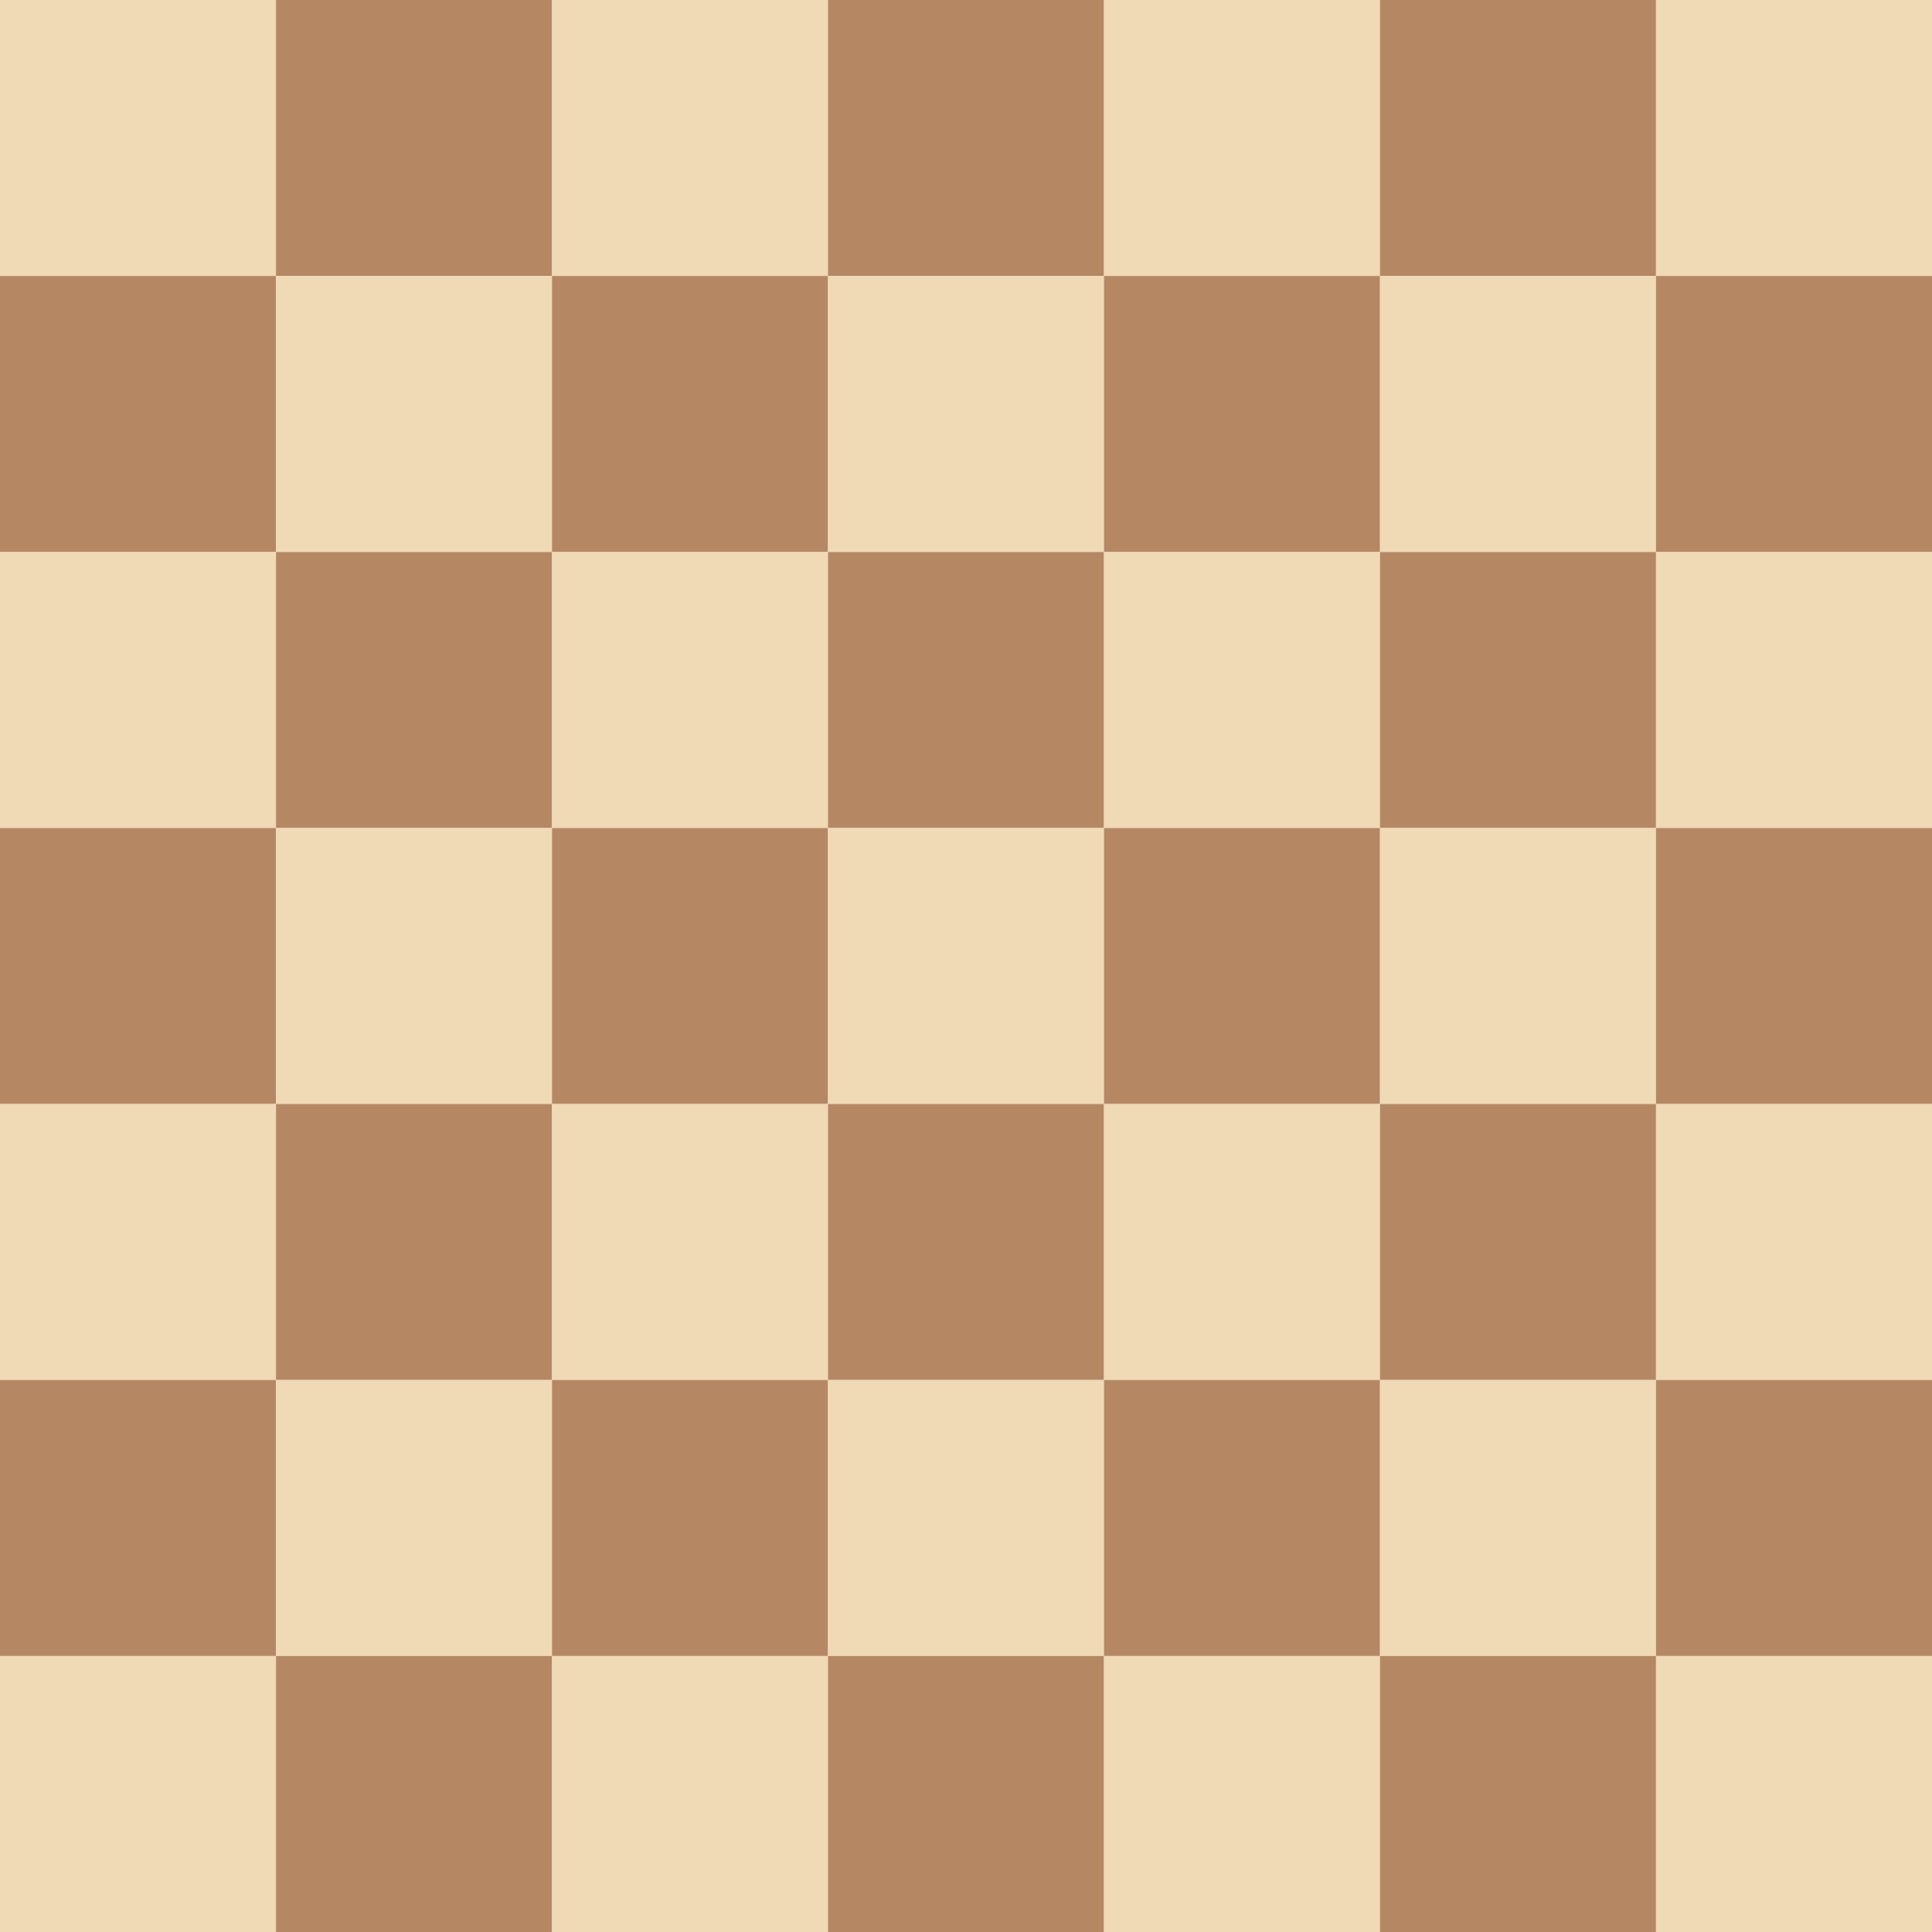
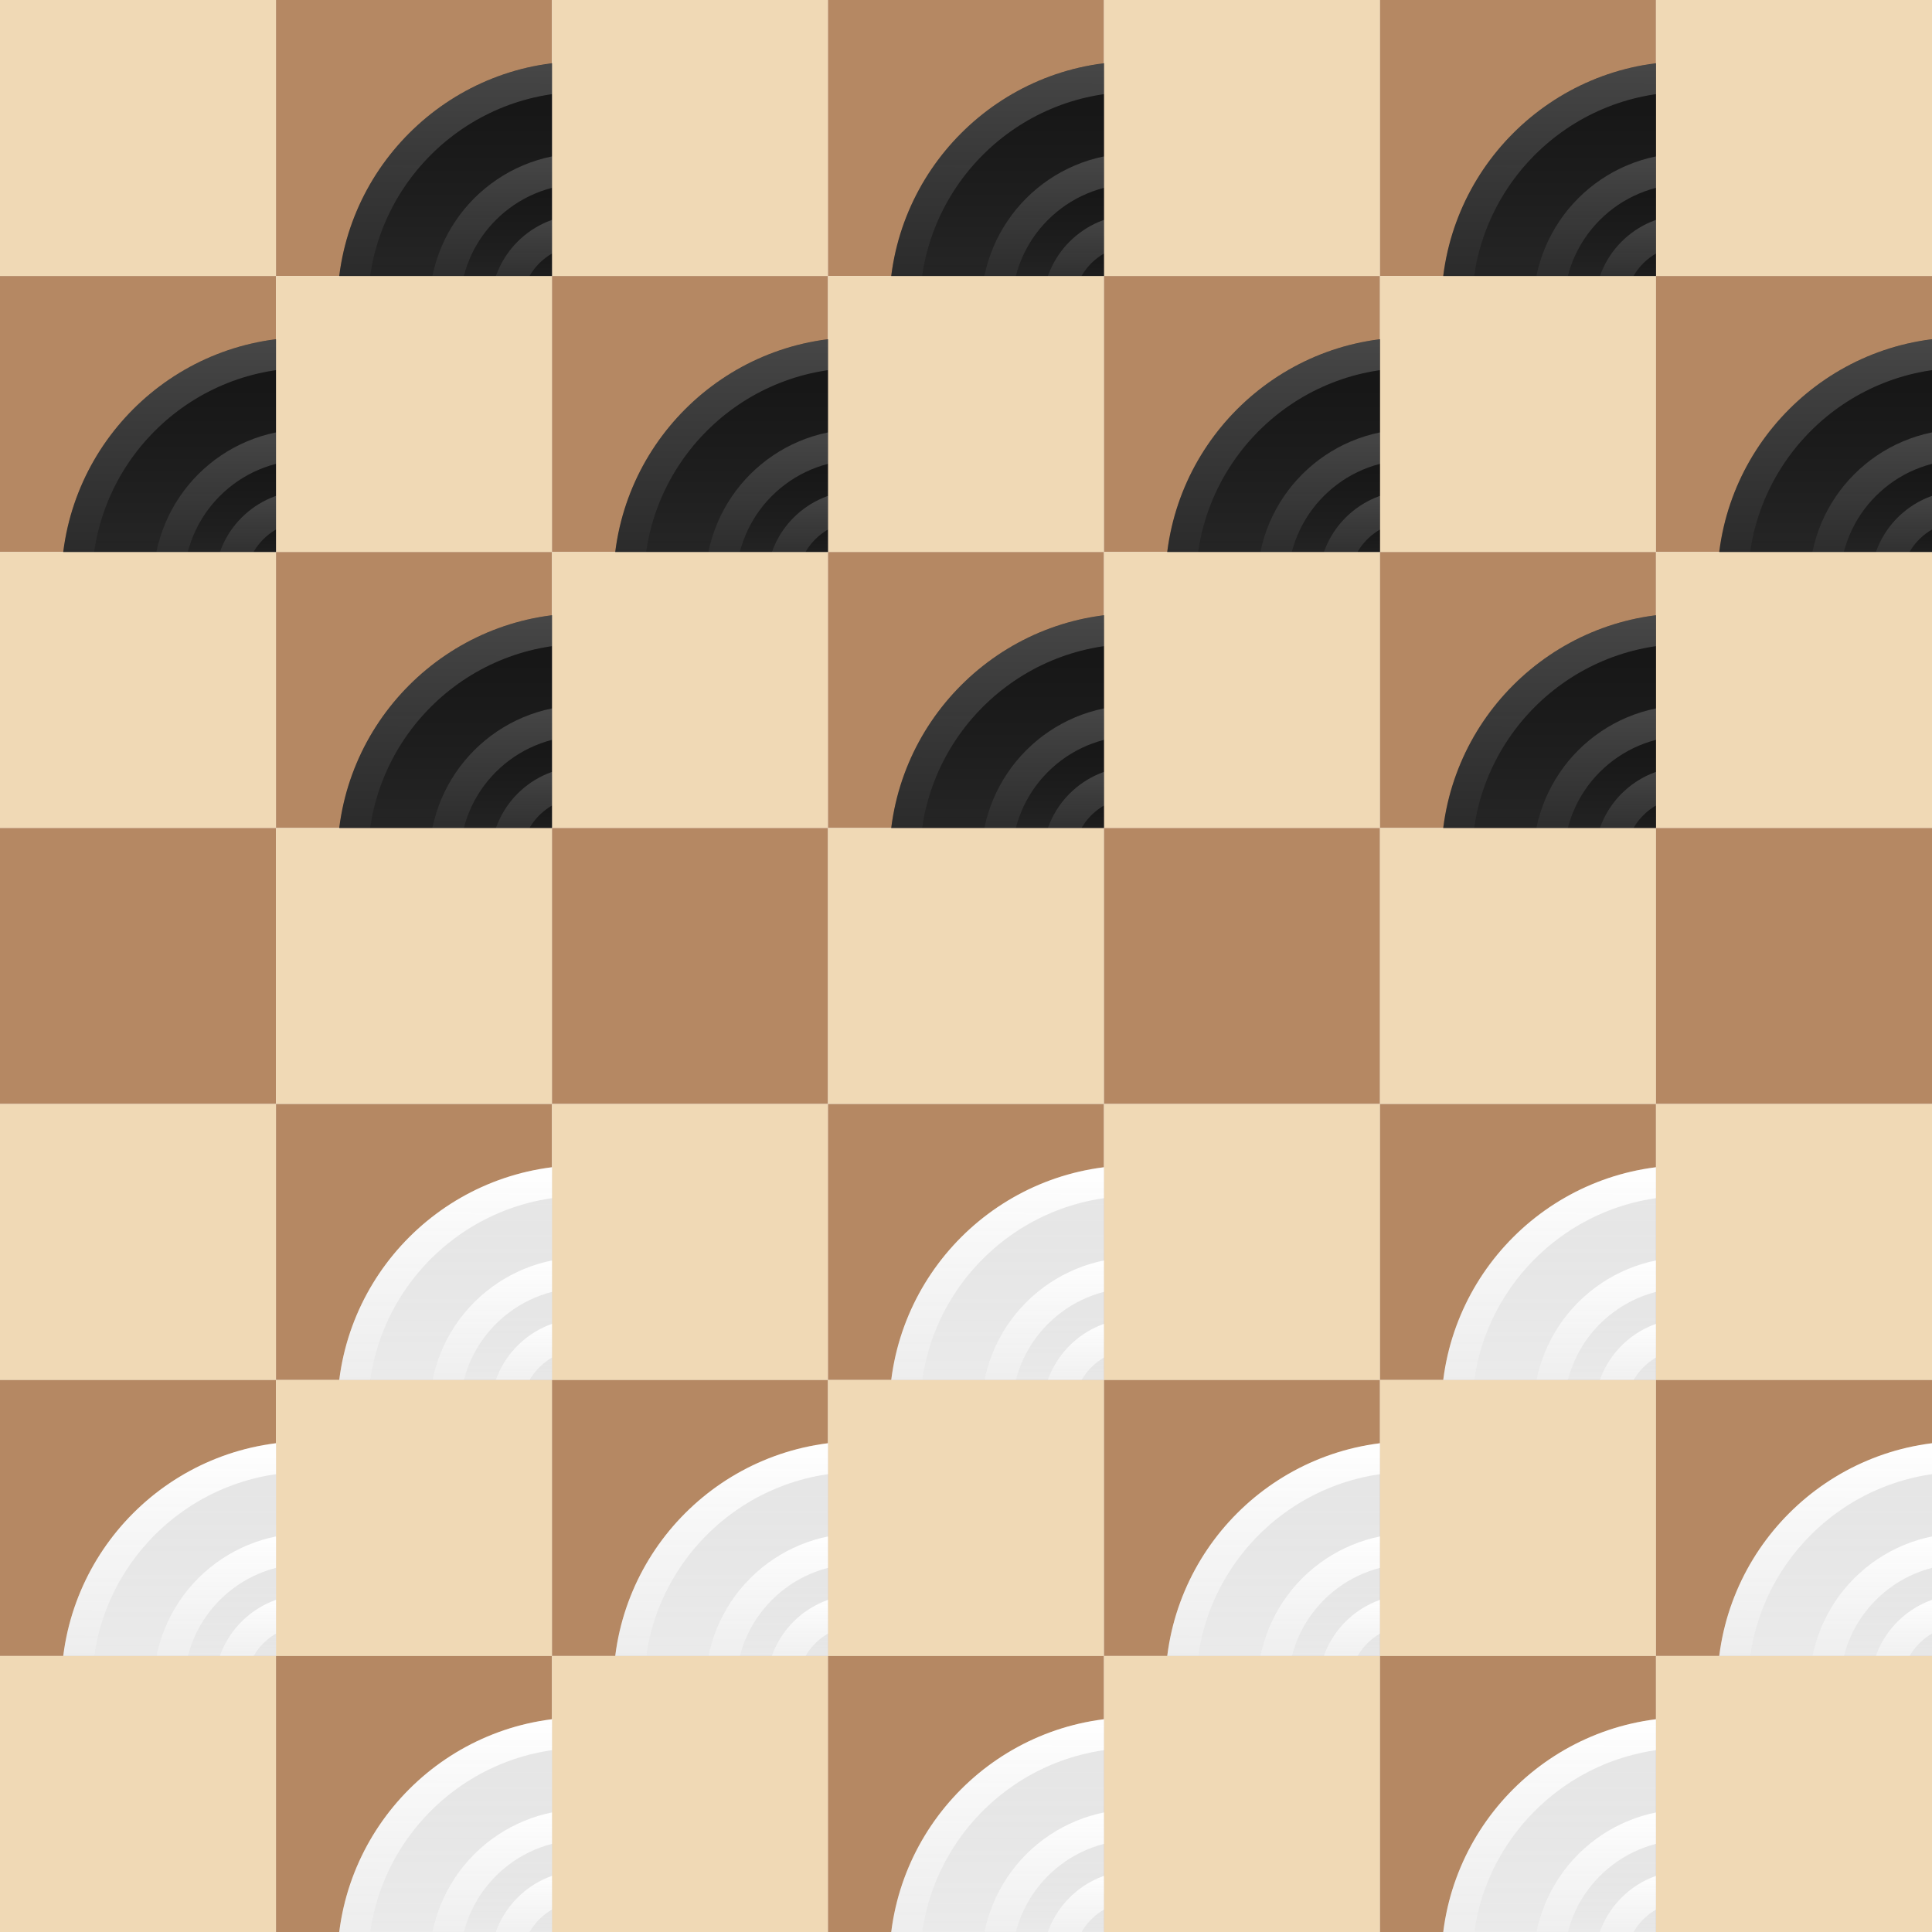
<svg xmlns="http://www.w3.org/2000/svg" viewBox="0 0 280 280" width="280" height="280">
+   <defs>
+     <symbol id="piece-bM" viewBox="0 0 45 45">
+       <style>.B{fill-rule:evenodd}</style>
+       <defs>
+         <clipPath id="A">
+           <path d="M0 0h100v100H0z" />
+         </clipPath>
+       </defs>
+       <g clip-path="url(#A)">
+         <circle vector-effect="non-scaling-stroke" cx="50" cy="50" r="40" fill="#191919" />
+         <linearGradient id="B" x1="50" y1="25" x2="50" y2="74.923" gradientUnits="userSpaceOnUse">
+           <stop offset="0%" stop-opacity=".2" stop-color="#fff" />
+           <stop offset="100%" stop-opacity=".098" stop-color="#000" />
+         </linearGradient>
+         <path d="M50 25c-13.807 0-25 11.193-25 25s11.193 25 25 25 25-11.193 25-25-11.193-25-25-25zm0 5c11.046 0 20 8.954 20 20s-8.954 20-20 20-20-8.954-20-20 8.954-20 20-20z" fill="url(#B)" class="B" />
+         <linearGradient id="C" x1="50" y1="70.078" x2="50" y2="30" gradientUnits="userSpaceOnUse">
+           <stop offset="0%" stop-opacity=".2" stop-color="#fff" />
+           <stop offset="100%" stop-opacity=".098" stop-color="#000" />
+         </linearGradient>
+         <path d="M50 30c-11.046 0-20 8.954-20 20s8.954 20 20 20 20-8.954 20-20-8.954-20-20-20zm0 5c8.284 0 15 6.716 15 15s-6.716 15-15 15-15-6.716-15-15 6.716-15 15-15z" fill="url(#C)" class="B" />
+         <linearGradient id="D" x1="50" y1="60.303" x2="50" y2="40" gradientUnits="userSpaceOnUse">
+           <stop offset="0%" stop-opacity=".2" stop-color="#fff" />
+           <stop offset="100%" stop-opacity=".098" stop-color="#000" />
+         </linearGradient>
+         <path d="M50 40a10 10 0 1 0 0 20 10 10 0 1 0 0-20h0zm0 5a5 5 0 1 1 0 10 5 5 0 1 1 0-10h0z" fill="url(#D)" class="B" />
+         <linearGradient id="E" x1="50" y1="10" x2="49.735" y2="90" gradientUnits="userSpaceOnUse">
+           <stop offset="0%" stop-opacity=".2" stop-color="#fff" />
+           <stop offset="100%" stop-opacity=".098" stop-color="#000" />
+         </linearGradient>
+         <path d="M50 10c-10.61 0-20.783 4.214-28.284 11.716S10 39.39 10 50s4.214 20.783 11.716 28.284S39.39 90 50 90s20.783-4.214 28.284-11.716S90 60.61 90 50s-4.214-20.783-11.716-28.284S60.61 10 50 10h0zm0 5c19.33 0 35 15.67 35 35S69.33 85 50 85 15 69.33 15 50s15.67-35 35-35z" fill="url(#E)" class="B" />
+         <linearGradient id="F" x1="50" y1="84.77" x2="50" y2="15" gradientUnits="userSpaceOnUse">
+           <stop offset="0%" stop-opacity=".2" stop-color="#fff" />
+           <stop offset="100%" stop-opacity=".098" stop-color="#000" />
+         </linearGradient>
+         <path d="M50 15c-19.33 0-35 15.67-35 35s15.67 35 35 35 35-15.67 35-35-15.67-35-35-35zm0 10c6.63 0 12.99 2.634 17.678 7.322S75 43.37 75 50s-2.634 12.99-7.322 17.678S56.63 75 50 75s-12.99-2.634-17.678-7.322S25 56.63 25 50s2.634-12.99 7.322-17.678S43.37 25 50 25h0z" fill="url(#F)" class="B" />
+         <linearGradient id="G" x1="50" y1="44.933" x2="50" y2="53.754" gradientUnits="userSpaceOnUse">
+           <stop offset="0%" stop-opacity=".2" stop-color="#fff" />
+           <stop offset="100%" stop-opacity=".098" stop-color="#000" />
+         </linearGradient>
+         <circle vector-effect="non-scaling-stroke" cx="50" cy="50" r="5" fill="url(#G)" />
+         <linearGradient id="H" x1="50" y1="35" x2="50" y2="64.594" gradientUnits="userSpaceOnUse">
+           <stop offset="0%" stop-opacity=".2" stop-color="#fff" />
+           <stop offset="100%" stop-opacity=".098" stop-color="#000" />
+         </linearGradient>
+         <path d="M50 35a15 15 0 0 0-15 15 15 15 0 0 0 15 15 15 15 0 0 0 15-15 15 15 0 0 0-15-15h0zm0 5a10 10 0 1 1 0 20 10 10 0 1 1 0-20h0z" fill="url(#H)" class="B" />
+       </g>
+     </symbol>
+     <symbol id="piece-wM" viewBox="0 0 45 45">
+       <style>.B{fill-rule:evenodd}</style>
+       <defs>
+         <clipPath id="A">
+           <path d="M0 0h100v100H0z" />
+         </clipPath>
+       </defs>
+       <g clip-path="url(#A)">
+         <circle vector-effect="non-scaling-stroke" cx="50" cy="50" r="40" fill="#fff" />
+         <linearGradient id="B" x1="50" y1="25" x2="50" y2="74.923" gradientUnits="userSpaceOnUse">
+           <stop offset="0%" stop-opacity=".1" stop-color="#fff" />
+           <stop offset="100%" stop-opacity=".098" stop-color="#000" />
+         </linearGradient>
+         <path d="M50 25c-13.807 0-25 11.193-25 25s11.193 25 25 25 25-11.193 25-25-11.193-25-25-25zm0 5c11.046 0 20 8.954 20 20s-8.954 20-20 20-20-8.954-20-20 8.954-20 20-20z" fill="url(#B)" class="B" />
+         <linearGradient id="C" x1="50" y1="70.078" x2="50" y2="30" gradientUnits="userSpaceOnUse">
+           <stop offset="0%" stop-opacity=".2" stop-color="#fff" />
+           <stop offset="100%" stop-opacity=".098" stop-color="#000" />
+         </linearGradient>
+         <path d="M50 30c-11.046 0-20 8.954-20 20s8.954 20 20 20 20-8.954 20-20-8.954-20-20-20zm0 5c8.284 0 15 6.716 15 15s-6.716 15-15 15-15-6.716-15-15 6.716-15 15-15z" fill="url(#C)" class="B" />
+         <linearGradient id="D" x1="50" y1="60.303" x2="50" y2="40" gradientUnits="userSpaceOnUse">
+           <stop offset="0%" stop-opacity=".1" stop-color="#fff" />
+           <stop offset="100%" stop-opacity=".098" stop-color="#000" />
+         </linearGradient>
+         <path d="M50 40a10 10 0 1 0 0 20 10 10 0 1 0 0-20h0zm0 5a5 5 0 1 1 0 10 5 5 0 1 1 0-10h0z" fill="url(#D)" class="B" />
+         <linearGradient id="E" x1="50" y1="10" x2="49.735" y2="90" gradientUnits="userSpaceOnUse">
+           <stop offset="0%" stop-opacity=".1" stop-color="#fff" />
+           <stop offset="100%" stop-opacity=".098" stop-color="#000" />
+         </linearGradient>
+         <path d="M50 10c-10.61 0-20.783 4.214-28.284 11.716S10 39.39 10 50s4.214 20.783 11.716 28.284S39.39 90 50 90s20.783-4.214 28.284-11.716S90 60.61 90 50s-4.214-20.783-11.716-28.284S60.61 10 50 10h0zm0 5c19.33 0 35 15.67 35 35S69.33 85 50 85 15 69.33 15 50s15.67-35 35-35z" fill="url(#E)" class="B" />
+         <linearGradient id="F" x1="50" y1="84.77" x2="50" y2="15" gradientUnits="userSpaceOnUse">
+           <stop offset="0%" stop-opacity=".1" stop-color="#fff" />
+           <stop offset="100%" stop-opacity=".098" stop-color="#000" />
+         </linearGradient>
+         <path d="M50 15c-19.33 0-35 15.67-35 35s15.67 35 35 35 35-15.67 35-35-15.67-35-35-35zm0 10c6.63 0 12.99 2.634 17.678 7.322S75 43.37 75 50s-2.634 12.99-7.322 17.678S56.63 75 50 75s-12.99-2.634-17.678-7.322S25 56.63 25 50s2.634-12.99 7.322-17.678S43.37 25 50 25h0z" fill="url(#F)" class="B" />
+         <linearGradient id="G" x1="50" y1="44.933" x2="50" y2="53.754" gradientUnits="userSpaceOnUse">
+           <stop offset="0%" stop-opacity=".1" stop-color="#fff" />
+           <stop offset="100%" stop-opacity=".098" stop-color="#000" />
+         </linearGradient>
+         <circle vector-effect="non-scaling-stroke" cx="50" cy="50" r="5" fill="url(#G)" />
+         <linearGradient id="H" x1="50" y1="35" x2="50" y2="64.594" gradientUnits="userSpaceOnUse">
+           <stop offset="0%" stop-opacity=".1" stop-color="#fff" />
+           <stop offset="100%" stop-opacity=".098" stop-color="#000" />
+         </linearGradient>
+         <path d="M50 35a15 15 0 0 0-15 15 15 15 0 0 0 15 15 15 15 0 0 0 15-15 15 15 0 0 0-15-15h0zm0 5a10 10 0 1 1 0 20 10 10 0 1 1 0-20h0z" fill="url(#H)" class="B" />
+       </g>
+     </symbol>
+   </defs>
  <rect x="0" y="0" width="40" height="40" fill="#f0d9b5" />
  <rect x="40" y="0" width="40" height="40" fill="#b58863" />
  <rect x="80" y="0" width="40" height="40" fill="#f0d9b5" />
  <rect x="120" y="0" width="40" height="40" fill="#b58863" />
  <rect x="160" y="0" width="40" height="40" fill="#f0d9b5" />
  <rect x="200" y="0" width="40" height="40" fill="#b58863" />
  <rect x="240" y="0" width="40" height="40" fill="#f0d9b5" />
  <rect x="0" y="40" width="40" height="40" fill="#b58863" />
  <rect x="40" y="40" width="40" height="40" fill="#f0d9b5" />
  <rect x="80" y="40" width="40" height="40" fill="#b58863" />
  <rect x="120" y="40" width="40" height="40" fill="#f0d9b5" />
  <rect x="160" y="40" width="40" height="40" fill="#b58863" />
  <rect x="200" y="40" width="40" height="40" fill="#f0d9b5" />
  <rect x="240" y="40" width="40" height="40" fill="#b58863" />
  <rect x="0" y="80" width="40" height="40" fill="#f0d9b5" />
  <rect x="40" y="80" width="40" height="40" fill="#b58863" />
  <rect x="80" y="80" width="40" height="40" fill="#f0d9b5" />
  <rect x="120" y="80" width="40" height="40" fill="#b58863" />
  <rect x="160" y="80" width="40" height="40" fill="#f0d9b5" />
  <rect x="200" y="80" width="40" height="40" fill="#b58863" />
  <rect x="240" y="80" width="40" height="40" fill="#f0d9b5" />
  <rect x="0" y="120" width="40" height="40" fill="#b58863" />
  <rect x="40" y="120" width="40" height="40" fill="#f0d9b5" />
  <rect x="80" y="120" width="40" height="40" fill="#b58863" />
  <rect x="120" y="120" width="40" height="40" fill="#f0d9b5" />
  <rect x="160" y="120" width="40" height="40" fill="#b58863" />
  <rect x="200" y="120" width="40" height="40" fill="#f0d9b5" />
  <rect x="240" y="120" width="40" height="40" fill="#b58863" />
  <rect x="0" y="160" width="40" height="40" fill="#f0d9b5" />
  <rect x="40" y="160" width="40" height="40" fill="#b58863" />
  <rect x="80" y="160" width="40" height="40" fill="#f0d9b5" />
  <rect x="120" y="160" width="40" height="40" fill="#b58863" />
  <rect x="160" y="160" width="40" height="40" fill="#f0d9b5" />
  <rect x="200" y="160" width="40" height="40" fill="#b58863" />
  <rect x="240" y="160" width="40" height="40" fill="#f0d9b5" />
  <rect x="0" y="200" width="40" height="40" fill="#b58863" />
  <rect x="40" y="200" width="40" height="40" fill="#f0d9b5" />
  <rect x="80" y="200" width="40" height="40" fill="#b58863" />
  <rect x="120" y="200" width="40" height="40" fill="#f0d9b5" />
  <rect x="160" y="200" width="40" height="40" fill="#b58863" />
  <rect x="200" y="200" width="40" height="40" fill="#f0d9b5" />
  <rect x="240" y="200" width="40" height="40" fill="#b58863" />
  <rect x="0" y="240" width="40" height="40" fill="#f0d9b5" />
  <rect x="40" y="240" width="40" height="40" fill="#b58863" />
  <rect x="80" y="240" width="40" height="40" fill="#f0d9b5" />
  <rect x="120" y="240" width="40" height="40" fill="#b58863" />
  <rect x="160" y="240" width="40" height="40" fill="#f0d9b5" />
  <rect x="200" y="240" width="40" height="40" fill="#b58863" />
  <rect x="240" y="240" width="40" height="40" fill="#f0d9b5" />
  <rect x="0" y="0" width="40" height="40" fill="transparent" data-sq="a7" class="board-cell" />
  <rect x="40" y="0" width="40" height="40" fill="transparent" data-sq="b7" class="board-cell" />
  <rect x="80" y="0" width="40" height="40" fill="transparent" data-sq="c7" class="board-cell" />
  <rect x="120" y="0" width="40" height="40" fill="transparent" data-sq="d7" class="board-cell" />
  <rect x="160" y="0" width="40" height="40" fill="transparent" data-sq="e7" class="board-cell" />
  <rect x="200" y="0" width="40" height="40" fill="transparent" data-sq="f7" class="board-cell" />
  <rect x="240" y="0" width="40" height="40" fill="transparent" data-sq="g7" class="board-cell" />
  <rect x="0" y="40" width="40" height="40" fill="transparent" data-sq="a6" class="board-cell" />
  <rect x="40" y="40" width="40" height="40" fill="transparent" data-sq="b6" class="board-cell" />
  <rect x="80" y="40" width="40" height="40" fill="transparent" data-sq="c6" class="board-cell" />
  <rect x="120" y="40" width="40" height="40" fill="transparent" data-sq="d6" class="board-cell" />
  <rect x="160" y="40" width="40" height="40" fill="transparent" data-sq="e6" class="board-cell" />
  <rect x="200" y="40" width="40" height="40" fill="transparent" data-sq="f6" class="board-cell" />
  <rect x="240" y="40" width="40" height="40" fill="transparent" data-sq="g6" class="board-cell" />
  <rect x="0" y="80" width="40" height="40" fill="transparent" data-sq="a5" class="board-cell" />
  <rect x="40" y="80" width="40" height="40" fill="transparent" data-sq="b5" class="board-cell" />
  <rect x="80" y="80" width="40" height="40" fill="transparent" data-sq="c5" class="board-cell" />
  <rect x="120" y="80" width="40" height="40" fill="transparent" data-sq="d5" class="board-cell" />
  <rect x="160" y="80" width="40" height="40" fill="transparent" data-sq="e5" class="board-cell" />
  <rect x="200" y="80" width="40" height="40" fill="transparent" data-sq="f5" class="board-cell" />
  <rect x="240" y="80" width="40" height="40" fill="transparent" data-sq="g5" class="board-cell" />
  <rect x="0" y="120" width="40" height="40" fill="transparent" data-sq="a4" class="board-cell" />
  <rect x="40" y="120" width="40" height="40" fill="transparent" data-sq="b4" class="board-cell" />
  <rect x="80" y="120" width="40" height="40" fill="transparent" data-sq="c4" class="board-cell" />
  <rect x="120" y="120" width="40" height="40" fill="transparent" data-sq="d4" class="board-cell" />
  <rect x="160" y="120" width="40" height="40" fill="transparent" data-sq="e4" class="board-cell" />
  <rect x="200" y="120" width="40" height="40" fill="transparent" data-sq="f4" class="board-cell" />
  <rect x="240" y="120" width="40" height="40" fill="transparent" data-sq="g4" class="board-cell" />
  <rect x="0" y="160" width="40" height="40" fill="transparent" data-sq="a3" class="board-cell" />
  <rect x="40" y="160" width="40" height="40" fill="transparent" data-sq="b3" class="board-cell" />
  <rect x="80" y="160" width="40" height="40" fill="transparent" data-sq="c3" class="board-cell" />
  <rect x="120" y="160" width="40" height="40" fill="transparent" data-sq="d3" class="board-cell" />
  <rect x="160" y="160" width="40" height="40" fill="transparent" data-sq="e3" class="board-cell" />
  <rect x="200" y="160" width="40" height="40" fill="transparent" data-sq="f3" class="board-cell" />
  <rect x="240" y="160" width="40" height="40" fill="transparent" data-sq="g3" class="board-cell" />
  <rect x="0" y="200" width="40" height="40" fill="transparent" data-sq="a2" class="board-cell" />
  <rect x="40" y="200" width="40" height="40" fill="transparent" data-sq="b2" class="board-cell" />
  <rect x="80" y="200" width="40" height="40" fill="transparent" data-sq="c2" class="board-cell" />
  <rect x="120" y="200" width="40" height="40" fill="transparent" data-sq="d2" class="board-cell" />
  <rect x="160" y="200" width="40" height="40" fill="transparent" data-sq="e2" class="board-cell" />
  <rect x="200" y="200" width="40" height="40" fill="transparent" data-sq="f2" class="board-cell" />
  <rect x="240" y="200" width="40" height="40" fill="transparent" data-sq="g2" class="board-cell" />
  <rect x="0" y="240" width="40" height="40" fill="transparent" data-sq="a1" class="board-cell" />
  <rect x="40" y="240" width="40" height="40" fill="transparent" data-sq="b1" class="board-cell" />
  <rect x="80" y="240" width="40" height="40" fill="transparent" data-sq="c1" class="board-cell" />
  <rect x="120" y="240" width="40" height="40" fill="transparent" data-sq="d1" class="board-cell" />
  <rect x="160" y="240" width="40" height="40" fill="transparent" data-sq="e1" class="board-cell" />
  <rect x="200" y="240" width="40" height="40" fill="transparent" data-sq="f1" class="board-cell" />
  <rect x="240" y="240" width="40" height="40" fill="transparent" data-sq="g1" class="board-cell" />
+   <g pointer-events="none">
+     <use href="#piece-bM" x="40" y="0" width="40" height="40" />
+     <use href="#piece-bM" x="120" y="0" width="40" height="40" />
+     <use href="#piece-bM" x="200" y="0" width="40" height="40" />
+     <use href="#piece-bM" x="0" y="40" width="40" height="40" />
+     <use href="#piece-bM" x="80" y="40" width="40" height="40" />
+     <use href="#piece-bM" x="160" y="40" width="40" height="40" />
+     <use href="#piece-bM" x="240" y="40" width="40" height="40" />
+     <use href="#piece-bM" x="40" y="80" width="40" height="40" />
+     <use href="#piece-bM" x="120" y="80" width="40" height="40" />
+     <use href="#piece-bM" x="200" y="80" width="40" height="40" />
+     <use href="#piece-wM" x="40" y="160" width="40" height="40" />
+     <use href="#piece-wM" x="120" y="160" width="40" height="40" />
+     <use href="#piece-wM" x="200" y="160" width="40" height="40" />
+     <use href="#piece-wM" x="0" y="200" width="40" height="40" />
+     <use href="#piece-wM" x="80" y="200" width="40" height="40" />
+     <use href="#piece-wM" x="160" y="200" width="40" height="40" />
+     <use href="#piece-wM" x="240" y="200" width="40" height="40" />
+     <use href="#piece-wM" x="40" y="240" width="40" height="40" />
+     <use href="#piece-wM" x="120" y="240" width="40" height="40" />
+     <use href="#piece-wM" x="200" y="240" width="40" height="40" />
+   </g>
</svg>
